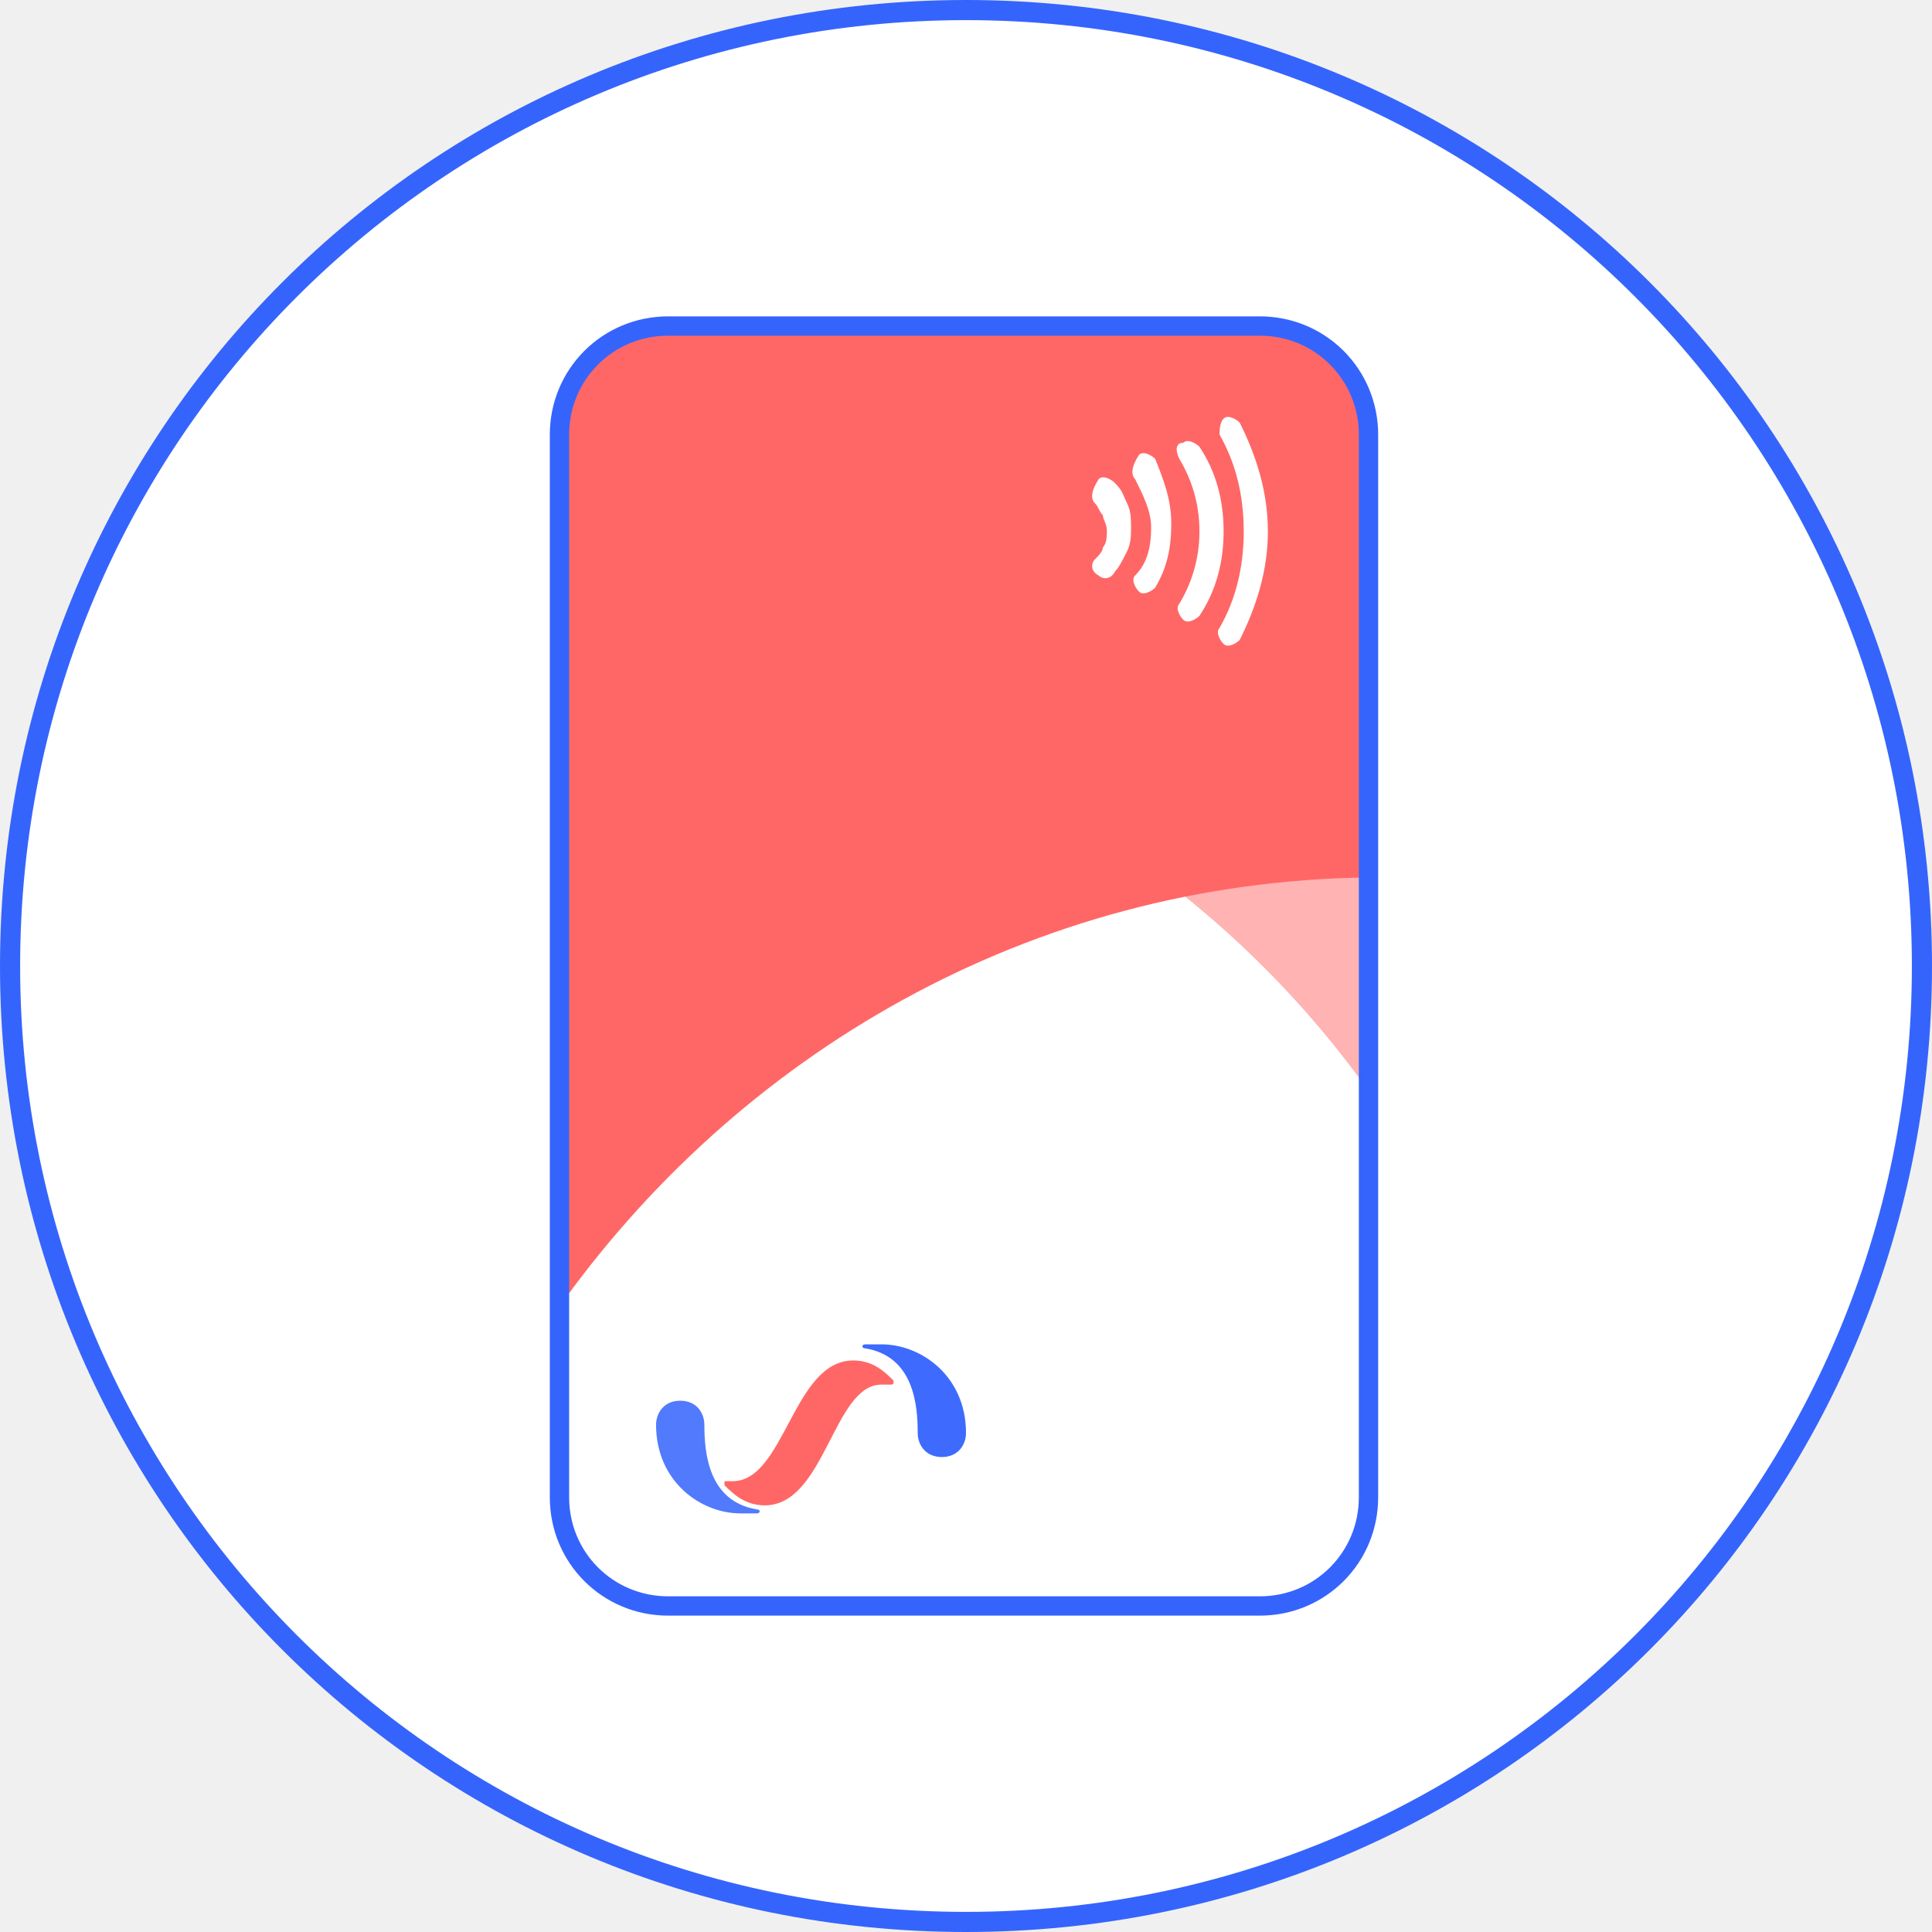
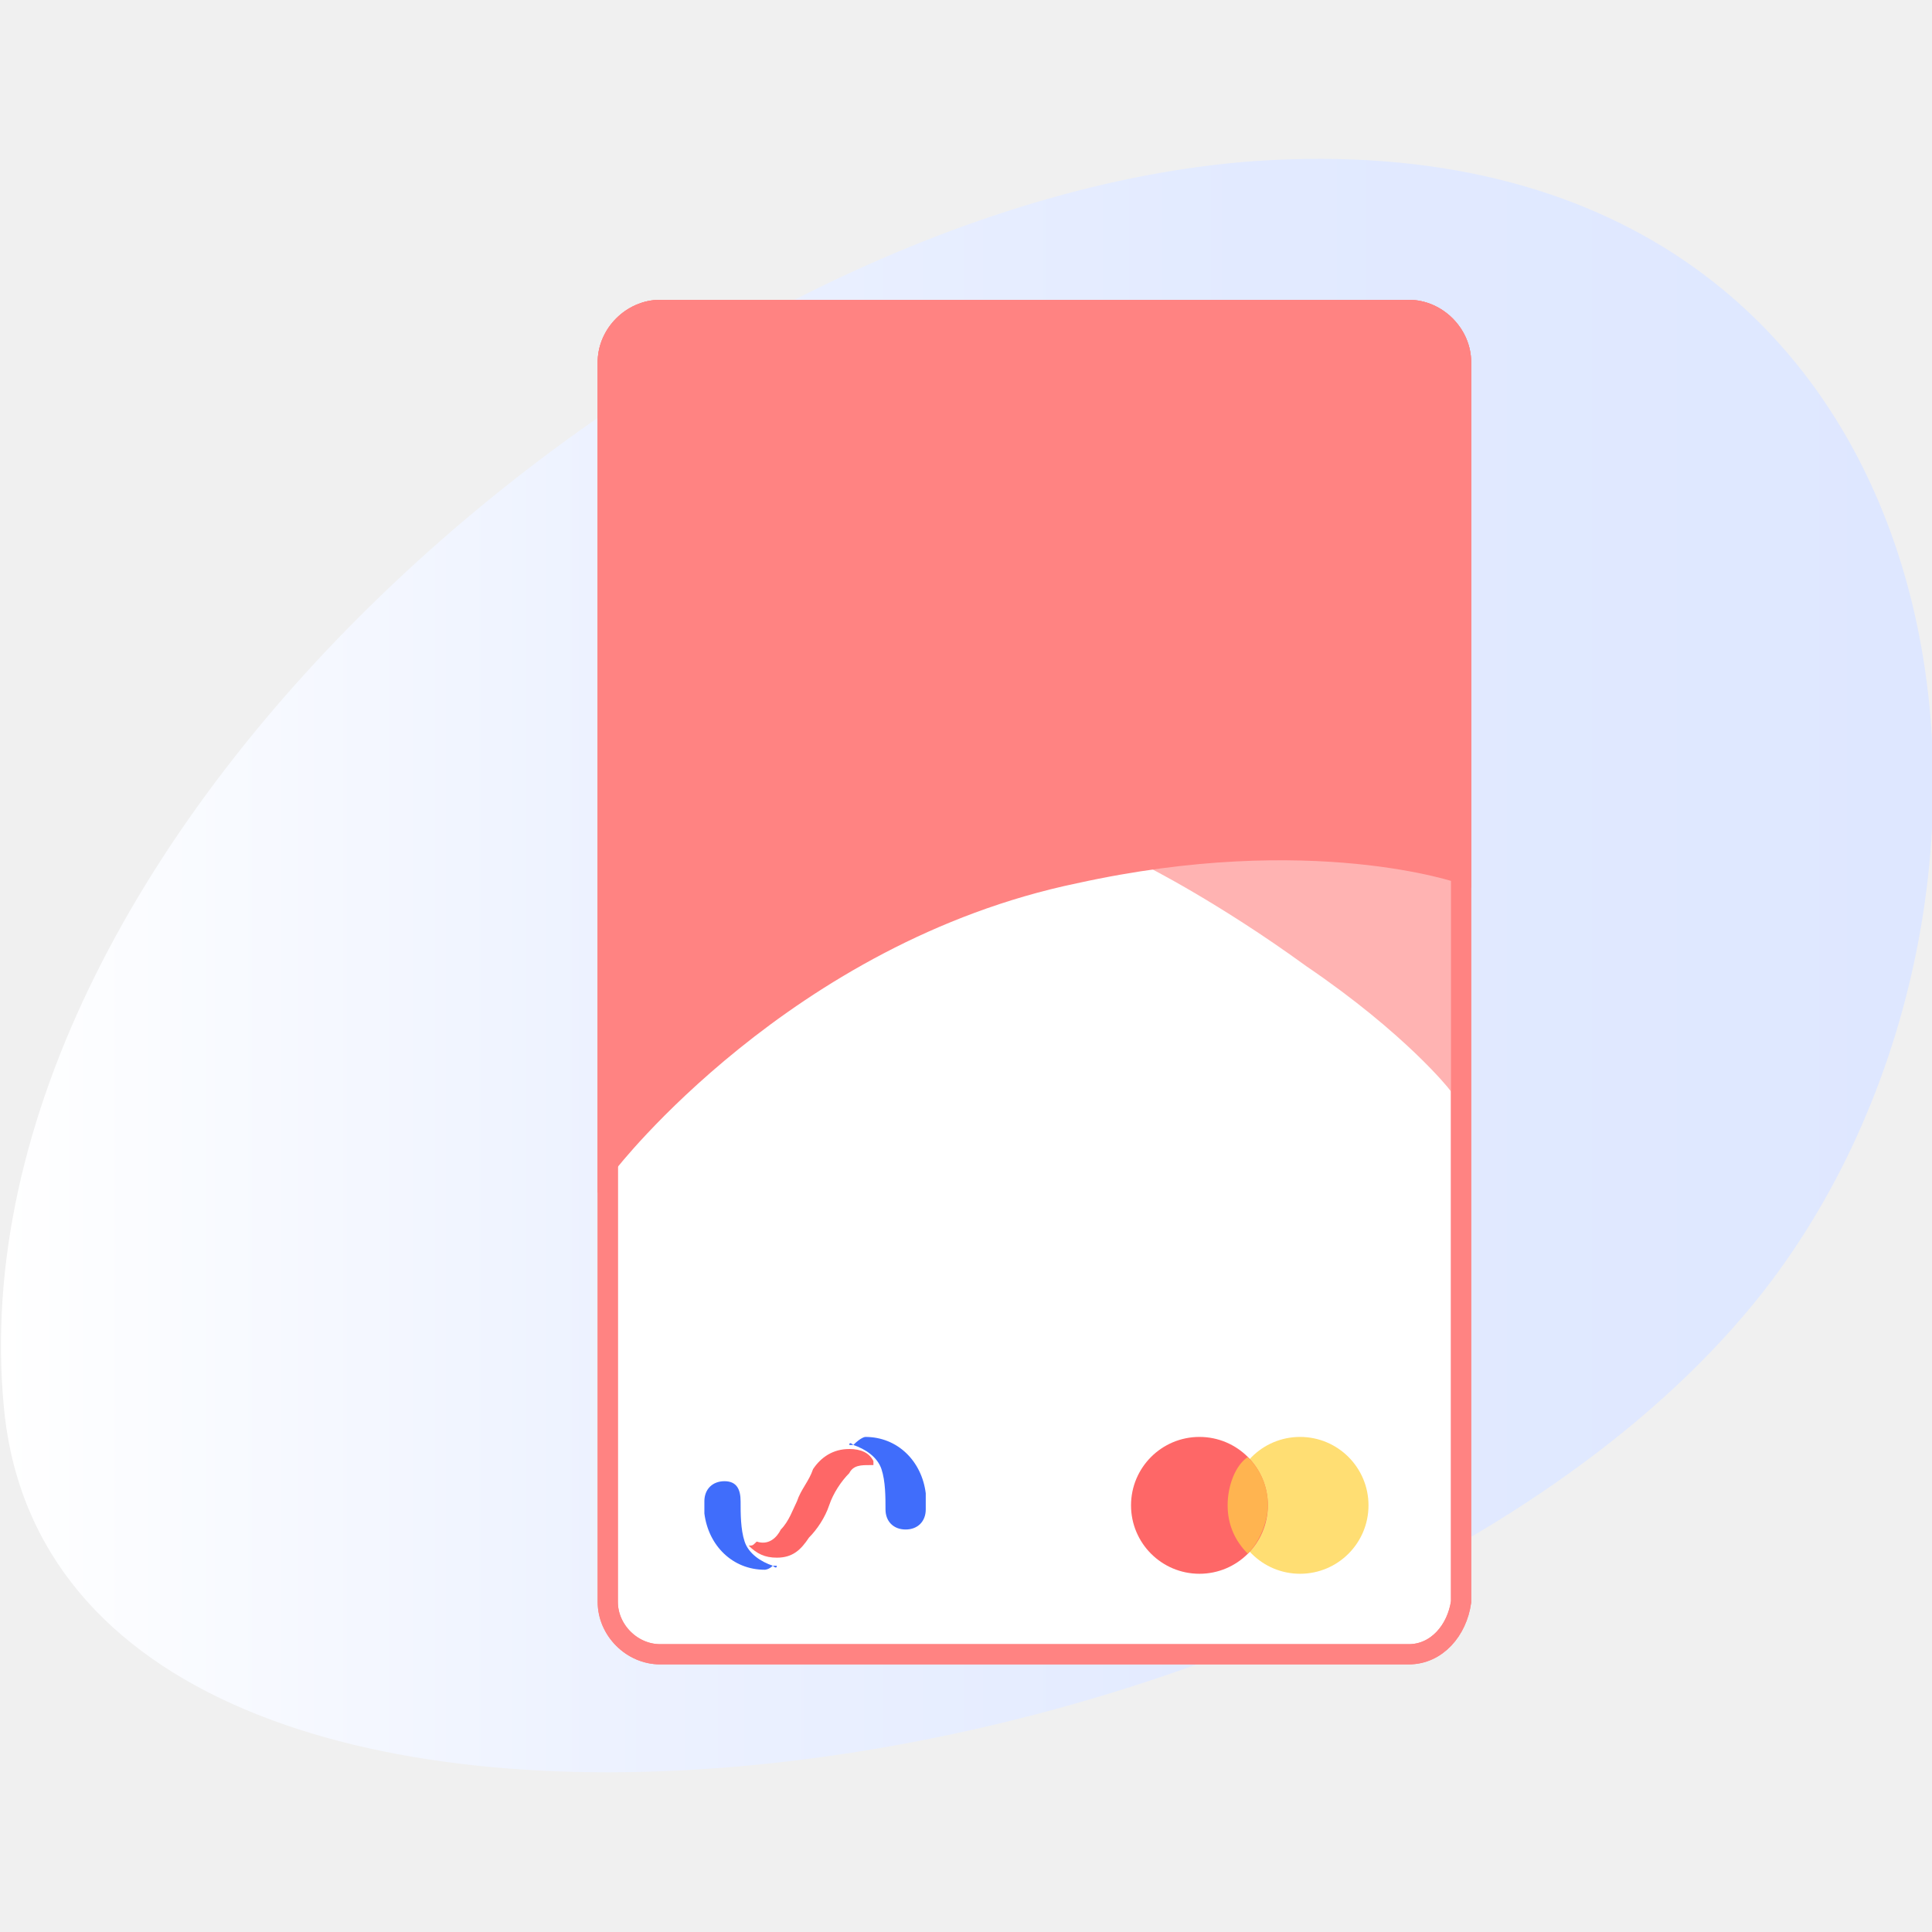
- <svg xmlns="http://www.w3.org/2000/svg" xmlns:xlink="http://www.w3.org/1999/xlink" version="1.1" id="Layer_1" x="0px" y="0px" viewBox="0 0 48 48" style="enable-background:new 0 0 48 48;" xml:space="preserve">
+ <svg xmlns="http://www.w3.org/2000/svg" version="1.1" x="0px" y="0px" viewBox="0 0 48 48" style="enable-background:new 0 0 48 48;" xml:space="preserve">
  <style type="text/css">
- 	.st0{fill:#FFFFFF;}
- 	.st1{fill:#3564FD;}
- 	.st2{fill:#F6F6F6;}
- 	.st3{clip-path:url(#SVGID_1_);fill-rule:evenodd;clip-rule:evenodd;fill:#FFB3B2;}
- 	.st4{clip-path:url(#SVGID_1_);fill-rule:evenodd;clip-rule:evenodd;fill:#FF6766;}
- 	.st5{fill:#FF6766;}
- 	.st6{opacity:0.9;fill:#3E6BFD;}
- 	.st7{fill:#3E6BFD;}
+ 	.st0{fill:none;}
+ 	.st1{fill:url(#SVGID_1_);}
+ 	.st2{fill:#FFFFFF;stroke:#FF8382;stroke-width:0.502;stroke-linecap:round;stroke-miterlimit:10;}
+ 	.st3{fill:#FFB3B2;stroke:#FFB3B2;stroke-width:0.502;stroke-miterlimit:10;}
+ 	.st4{fill:#FE6767;}
+ 	.st5{fill:#406DFB;}
+ 	.st6{fill:#FF8382;stroke:#FF8382;stroke-width:0.502;stroke-miterlimit:10;}
+ 	.st7{fill:none;stroke:#FF8382;stroke-width:0.502;stroke-linecap:round;stroke-miterlimit:10;}
+ 	.st8{fill:#FFDE73;}
+ 	.st9{fill:#FFB450;}
+ 	.st10{fill:url(#SVGID_2_);}
</style>
+   <defs>
+ </defs>
+   <rect class="st0" width="48" height="48" />
  <g>
+     <linearGradient id="SVGID_1_" gradientUnits="userSpaceOnUse" x1="1.818989e-12" y1="24" x2="48" y2="24">
+       <stop offset="0" style="stop-color:#FFFFFF" />
+       <stop offset="0.308" style="stop-color:#EDF2FF" />
+       <stop offset="0.648" style="stop-color:#E2EAFF" />
+       <stop offset="1" style="stop-color:#DEE7FF" />
+     </linearGradient>
+     <path class="st1" d="M31.2,4C17,5-1.3,20.6,0.1,35s33.4,10.2,43.7-2.9C51.7,22,49.1,2.8,31.2,4z" />
    <g>
-       <circle class="st0" cx="24" cy="24" r="23.8" />
-       <path class="st1" d="M24,0.5C37,0.5,47.5,11,47.5,24S37,47.5,24,47.5S0.5,37,0.5,24S11,0.5,24,0.5 M24,0C10.7,0,0,10.7,0,24    s10.7,24,24,24s24-10.7,24-24S37.3,0,24,0L24,0z" />
-     </g>
-     <g>
-       <path class="st2" d="M25.1,19.8c0.5,0,0.9,0.3,1,0.5c0,0.1,0,0.1-0.1,0.1c-0.1,0-0.1,0-0.2,0c-1.2,0-1.5,3.1-3.1,3.1    c-0.5,0-0.9-0.3-1-0.5c0-0.1,0-0.1,0-0.1c0.1,0,0.1,0,0.2,0C23.3,22.9,23.5,19.8,25.1,19.8z" />
-       <path class="st2" d="M21.2,21.6c0,0.8,0.1,2.1,1.3,2.2c0.1,0,0.1,0.1,0,0.1c-0.1,0-0.2,0-0.4,0c-1.1,0-2.2-0.8-2.2-2.3    c0-0.3,0.2-0.6,0.6-0.6C20.9,20.9,21.2,21.2,21.2,21.6z" />
-       <path class="st2" d="M26.7,21.7c0-0.8-0.1-2.1-1.3-2.2c-0.1,0-0.1-0.1,0-0.1c0.1,0,0.2,0,0.4,0c1.1,0,2.2,0.8,2.2,2.3    c0,0.3-0.2,0.6-0.6,0.6C27,22.4,26.7,22.1,26.7,21.7z" />
-     </g>
-     <g>
+       <path class="st2" d="M35,41.1H16.4c-0.7,0-1.3-0.6-1.3-1.3V9c0-0.7,0.6-1.3,1.3-1.3H35c0.7,0,1.3,0.6,1.3,1.3v30.8    C36.2,40.5,35.7,41.1,35,41.1z" />
+       <path class="st3" d="M28.6,21.3c0,0,1.8,0.9,4,2.5c2.5,1.7,3.6,3.1,3.6,3.1v-7.6L28.6,21.3" />
      <g>
-         <g>
-           <defs>
-             <path id="SVGID_16_" d="M31.3,39.9H16.6c-1.5,0-2.7-1.2-2.7-2.7V10.8c0-1.5,1.2-2.7,2.7-2.7h14.7c1.5,0,2.7,1.2,2.7,2.7v26.4       C34,38.7,32.8,39.9,31.3,39.9z" />
-           </defs>
-           <use xlink:href="#SVGID_16_" style="overflow:visible;fill:#FFFFFF;" />
-           <clipPath id="SVGID_1_">
-             <use xlink:href="#SVGID_16_" style="overflow:visible;" />
-           </clipPath>
-           <path class="st3" d="M34,16.8c-3.5,0.1-6.9,0.8-9.9,2.2c4,1.8,7.4,4.6,9.9,8.1V16.8z" />
-           <path class="st4" d="M13.8,8.9v23.7c4.5-6.4,11.8-10.7,20.2-10.8V8.9c0-0.8-0.6-1.4-1.3-1.4H15.2C14.4,7.5,13.8,8.1,13.8,8.9" />
-           <use xlink:href="#SVGID_16_" style="overflow:visible;fill:none;stroke:#3564FD;stroke-width:0.48;stroke-linecap:round;stroke-linejoin:round;stroke-miterlimit:10;" />
-         </g>
-         <g>
-           <path class="st5" d="M21.2,33.8c0.5,0,0.8,0.3,1,0.5c0,0.1,0,0.1-0.1,0.1c0,0-0.1,0-0.2,0c-1.2,0-1.4,3-2.9,3      c-0.5,0-0.8-0.3-1-0.5c0-0.1,0-0.1,0-0.1c0.1,0,0.1,0,0.2,0C19.5,36.8,19.7,33.8,21.2,33.8z" />
-           <path class="st6" d="M17.5,35.4c0,0.7,0.1,1.9,1.3,2.1c0.1,0,0.1,0.1,0,0.1c-0.1,0-0.2,0-0.4,0c-1,0-2.1-0.8-2.1-2.2      c0-0.3,0.2-0.6,0.6-0.6C17.3,34.8,17.5,35.1,17.5,35.4z" />
-           <path class="st7" d="M22.8,35.6c0-0.7-0.1-1.9-1.3-2.1c-0.1,0-0.1-0.1,0-0.1c0.1,0,0.2,0,0.4,0c1,0,2.1,0.8,2.1,2.2      c0,0.3-0.2,0.6-0.6,0.6C23,36.2,22.8,35.9,22.8,35.6z" />
-         </g>
-         <g>
-           <path class="st0" d="M27.2,12.5c0.1,0.1,0.1,0.2,0.2,0.3c0,0.1,0.1,0.2,0.1,0.4c0,0.1,0,0.3-0.1,0.4c0,0.1-0.1,0.2-0.2,0.3      c-0.1,0.1-0.1,0.3,0.1,0.4c0.1,0.1,0.3,0.1,0.4-0.1c0.1-0.1,0.2-0.3,0.3-0.5c0.1-0.2,0.1-0.4,0.1-0.6c0-0.2,0-0.4-0.1-0.6      c-0.1-0.2-0.1-0.3-0.3-0.5c-0.1-0.1-0.3-0.2-0.4-0.1C27.1,12.2,27.1,12.4,27.2,12.5 M28.2,11.9c0.2,0.4,0.4,0.8,0.4,1.2      c0,0.5-0.1,0.9-0.4,1.2c-0.1,0.1,0,0.3,0.1,0.4c0.1,0.1,0.3,0,0.4-0.1c0.3-0.5,0.4-1,0.4-1.6c0-0.6-0.2-1.1-0.4-1.6      c-0.1-0.1-0.3-0.2-0.4-0.1C28.1,11.6,28.1,11.8,28.2,11.9 M29.3,11.4c0.3,0.5,0.5,1.1,0.5,1.8c0,0.7-0.2,1.3-0.5,1.8      c-0.1,0.1,0,0.3,0.1,0.4c0.1,0.1,0.3,0,0.4-0.1c0.4-0.6,0.6-1.3,0.6-2.1c0-0.8-0.2-1.5-0.6-2.1c-0.1-0.1-0.3-0.2-0.4-0.1      C29.2,11,29.2,11.2,29.3,11.4 M30.3,10.8c0.4,0.7,0.6,1.5,0.6,2.4c0,0.9-0.2,1.7-0.6,2.4c-0.1,0.1,0,0.3,0.1,0.4      c0.1,0.1,0.3,0,0.4-0.1c0.4-0.8,0.7-1.7,0.7-2.7c0-1-0.3-1.9-0.7-2.7c-0.1-0.1-0.3-0.2-0.4-0.1C30.3,10.5,30.3,10.7,30.3,10.8" />
-         </g>
+         <path class="st4" d="M18.8,38.3c0.3,0.1,0.5-0.1,0.6-0.3c0.2-0.2,0.3-0.5,0.4-0.7c0.1-0.3,0.3-0.5,0.4-0.8     c0.2-0.3,0.5-0.5,0.9-0.5c0.3,0,0.5,0.1,0.6,0.3c0,0,0,0,0,0.1c0,0-0.1,0-0.1,0c-0.2,0-0.4,0-0.5,0.2c-0.2,0.2-0.4,0.5-0.5,0.8     c-0.1,0.3-0.3,0.6-0.5,0.8c-0.2,0.3-0.4,0.5-0.8,0.5c-0.3,0-0.5-0.1-0.7-0.3C18.7,38.4,18.7,38.4,18.8,38.3     C18.7,38.3,18.8,38.3,18.8,38.3z" />
+         <path class="st5" d="M19,39c-0.8,0-1.4-0.6-1.5-1.4c0-0.1,0-0.2,0-0.3c0-0.3,0.2-0.5,0.5-0.5c0.3,0,0.4,0.2,0.4,0.5     c0,0.3,0,0.7,0.1,1c0.1,0.3,0.4,0.5,0.7,0.6c0,0,0.1,0,0.1,0c0,0.1-0.1,0-0.1,0C19.1,39,19,39,19,39z" />
+         <path class="st5" d="M21.5,35.7c0.8,0,1.4,0.6,1.5,1.4c0,0.1,0,0.2,0,0.4c0,0.3-0.2,0.5-0.5,0.5c-0.3,0-0.5-0.2-0.5-0.5     c0-0.3,0-0.7-0.1-1c-0.1-0.3-0.4-0.5-0.7-0.6c0,0-0.1,0-0.1,0c0-0.1,0.1,0,0.1,0C21.4,35.7,21.5,35.7,21.5,35.7z" />
+       </g>
+       <path class="st6" d="M15.1,28.9V9c0-0.7,0.6-1.3,1.3-1.3H35c0.7,0,1.3,0.6,1.3,1.3v12.7c0,0-3.7-1.3-9.6,0    C19.5,23.2,15.1,28.9,15.1,28.9z" />
+       <path class="st7" d="M35,41.1H16.4c-0.7,0-1.3-0.6-1.3-1.3V9c0-0.7,0.6-1.3,1.3-1.3H35c0.7,0,1.3,0.6,1.3,1.3v30.8    C36.2,40.5,35.7,41.1,35,41.1z" />
+       <g>
+         <circle class="st8" cx="32.3" cy="37.4" r="1.7" />
+         <circle class="st4" cx="29.8" cy="37.4" r="1.7" />
+         <path class="st9" d="M30.5,37.4c0,0.5,0.2,0.9,0.5,1.2c0.3-0.3,0.5-0.8,0.5-1.2c0-0.5-0.2-0.9-0.5-1.2     C30.7,36.4,30.5,36.9,30.5,37.4z" />
      </g>
    </g>
  </g>
</svg>
